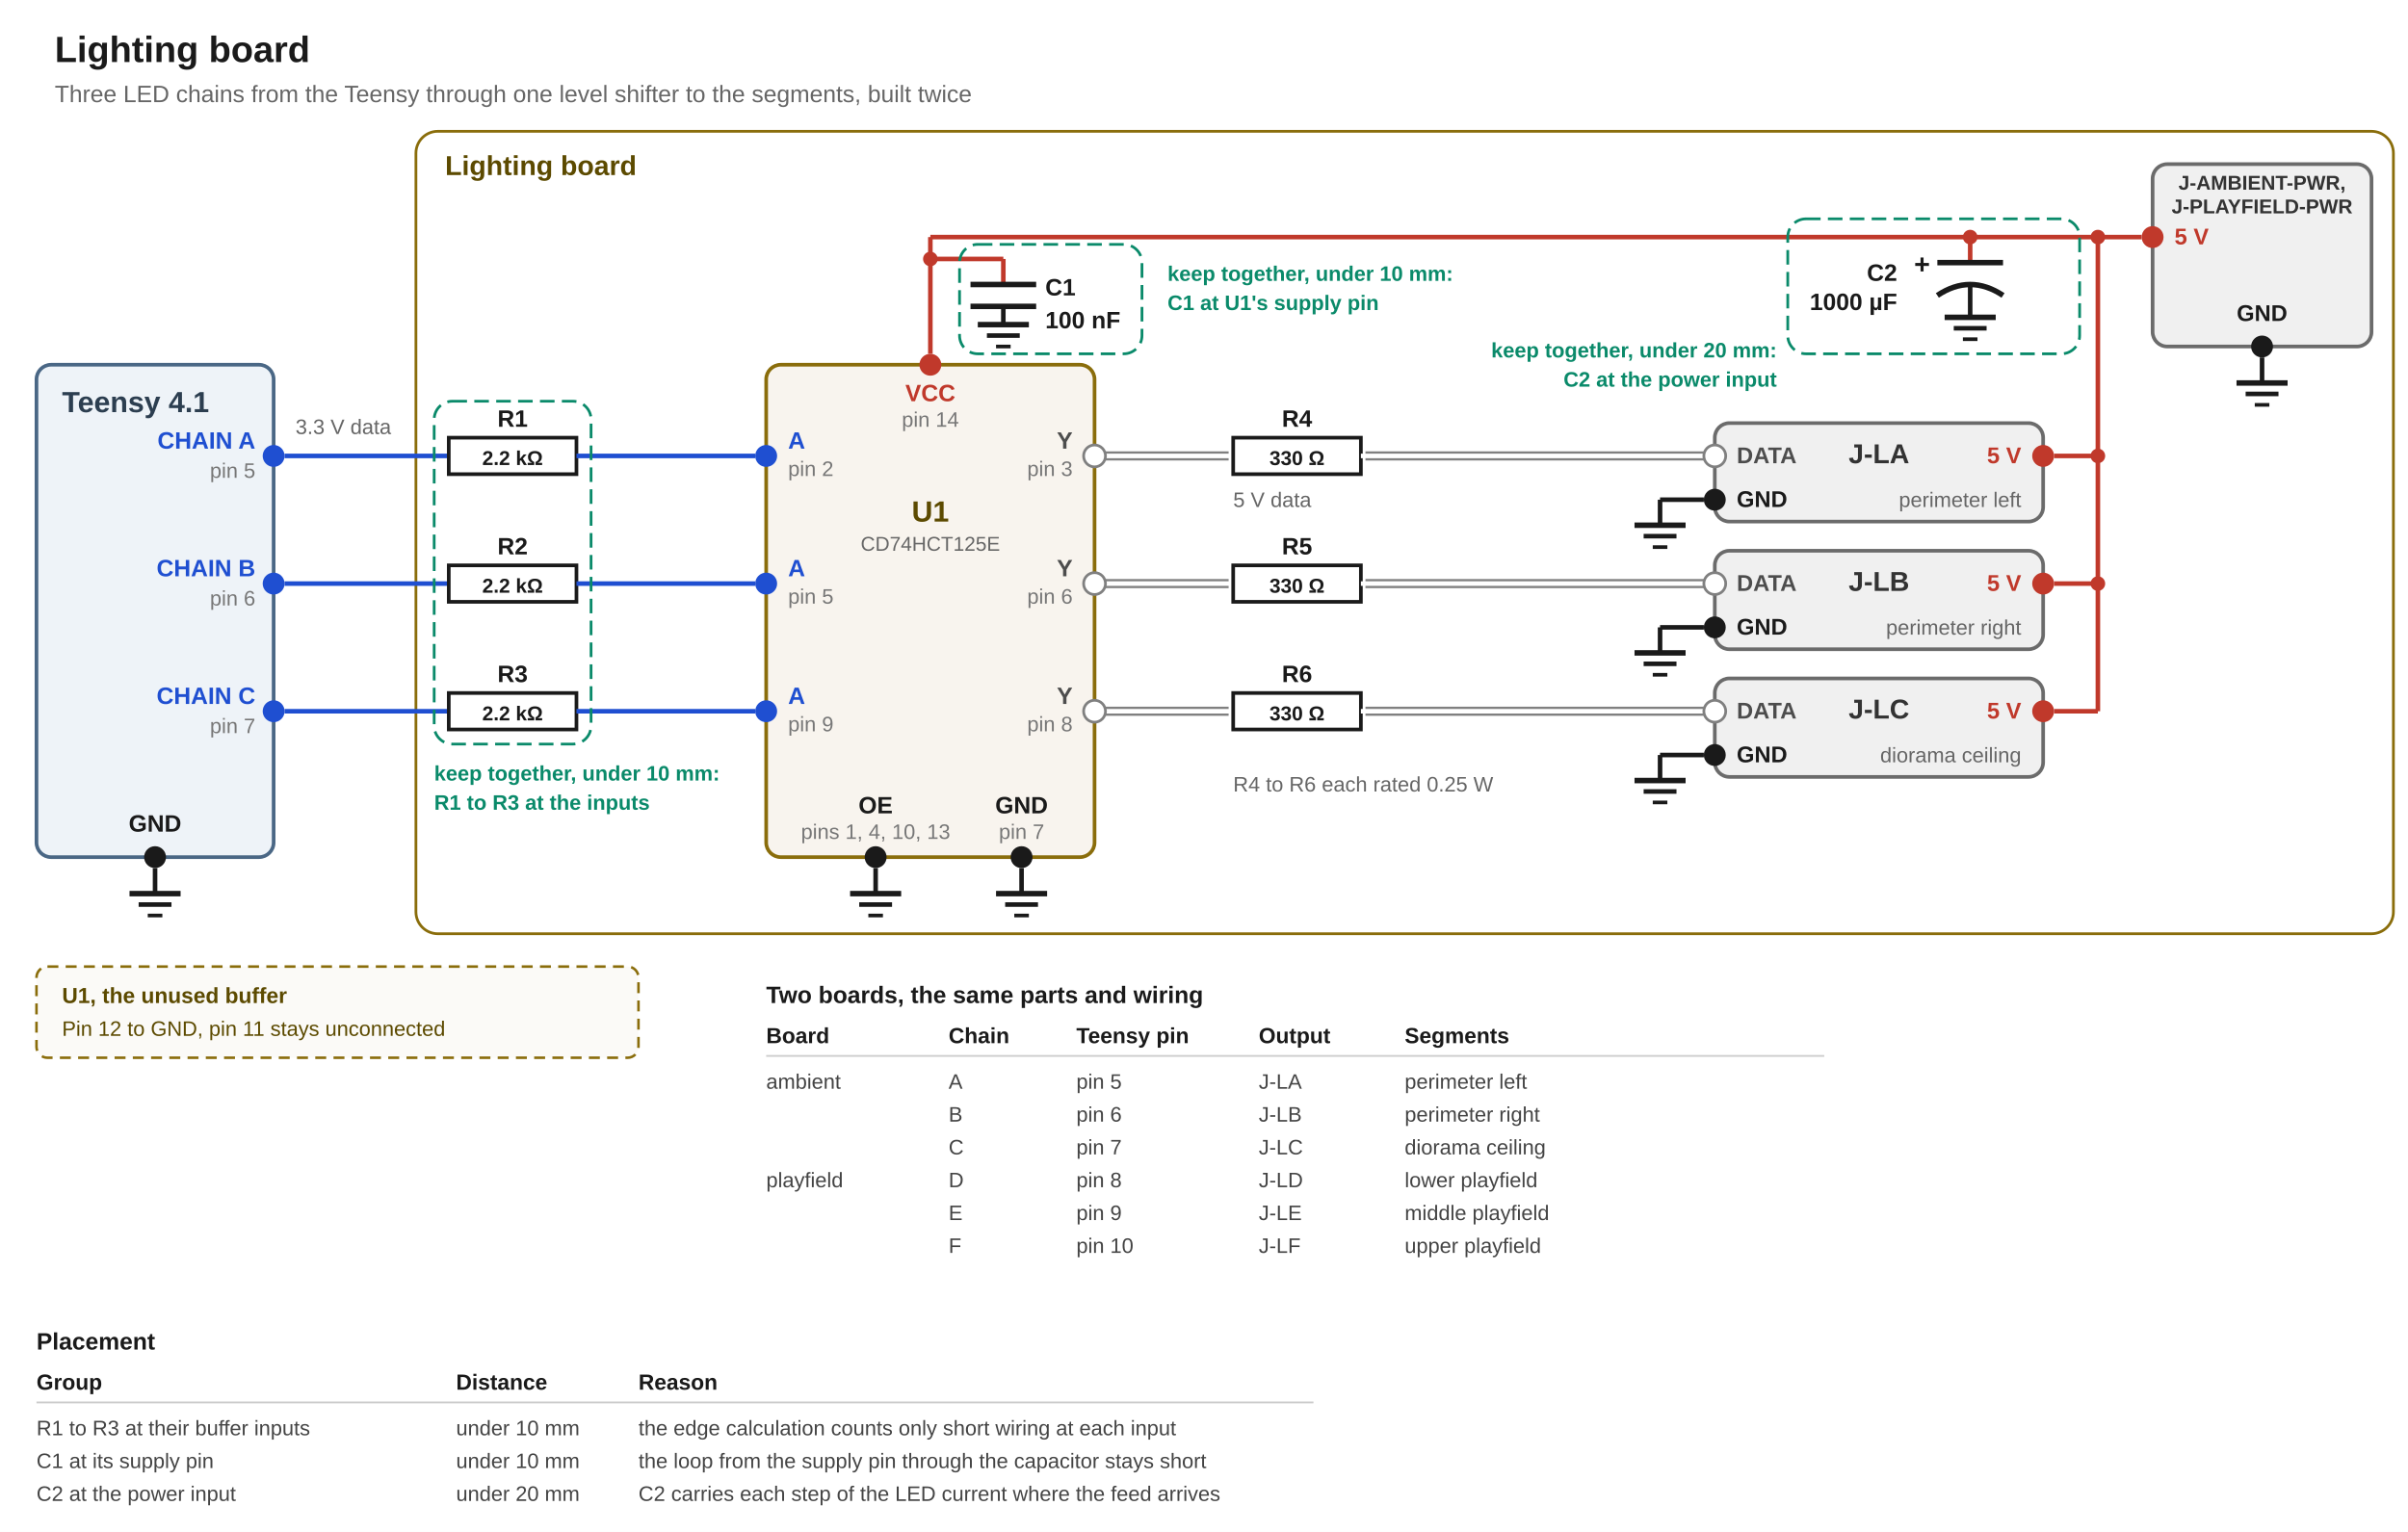
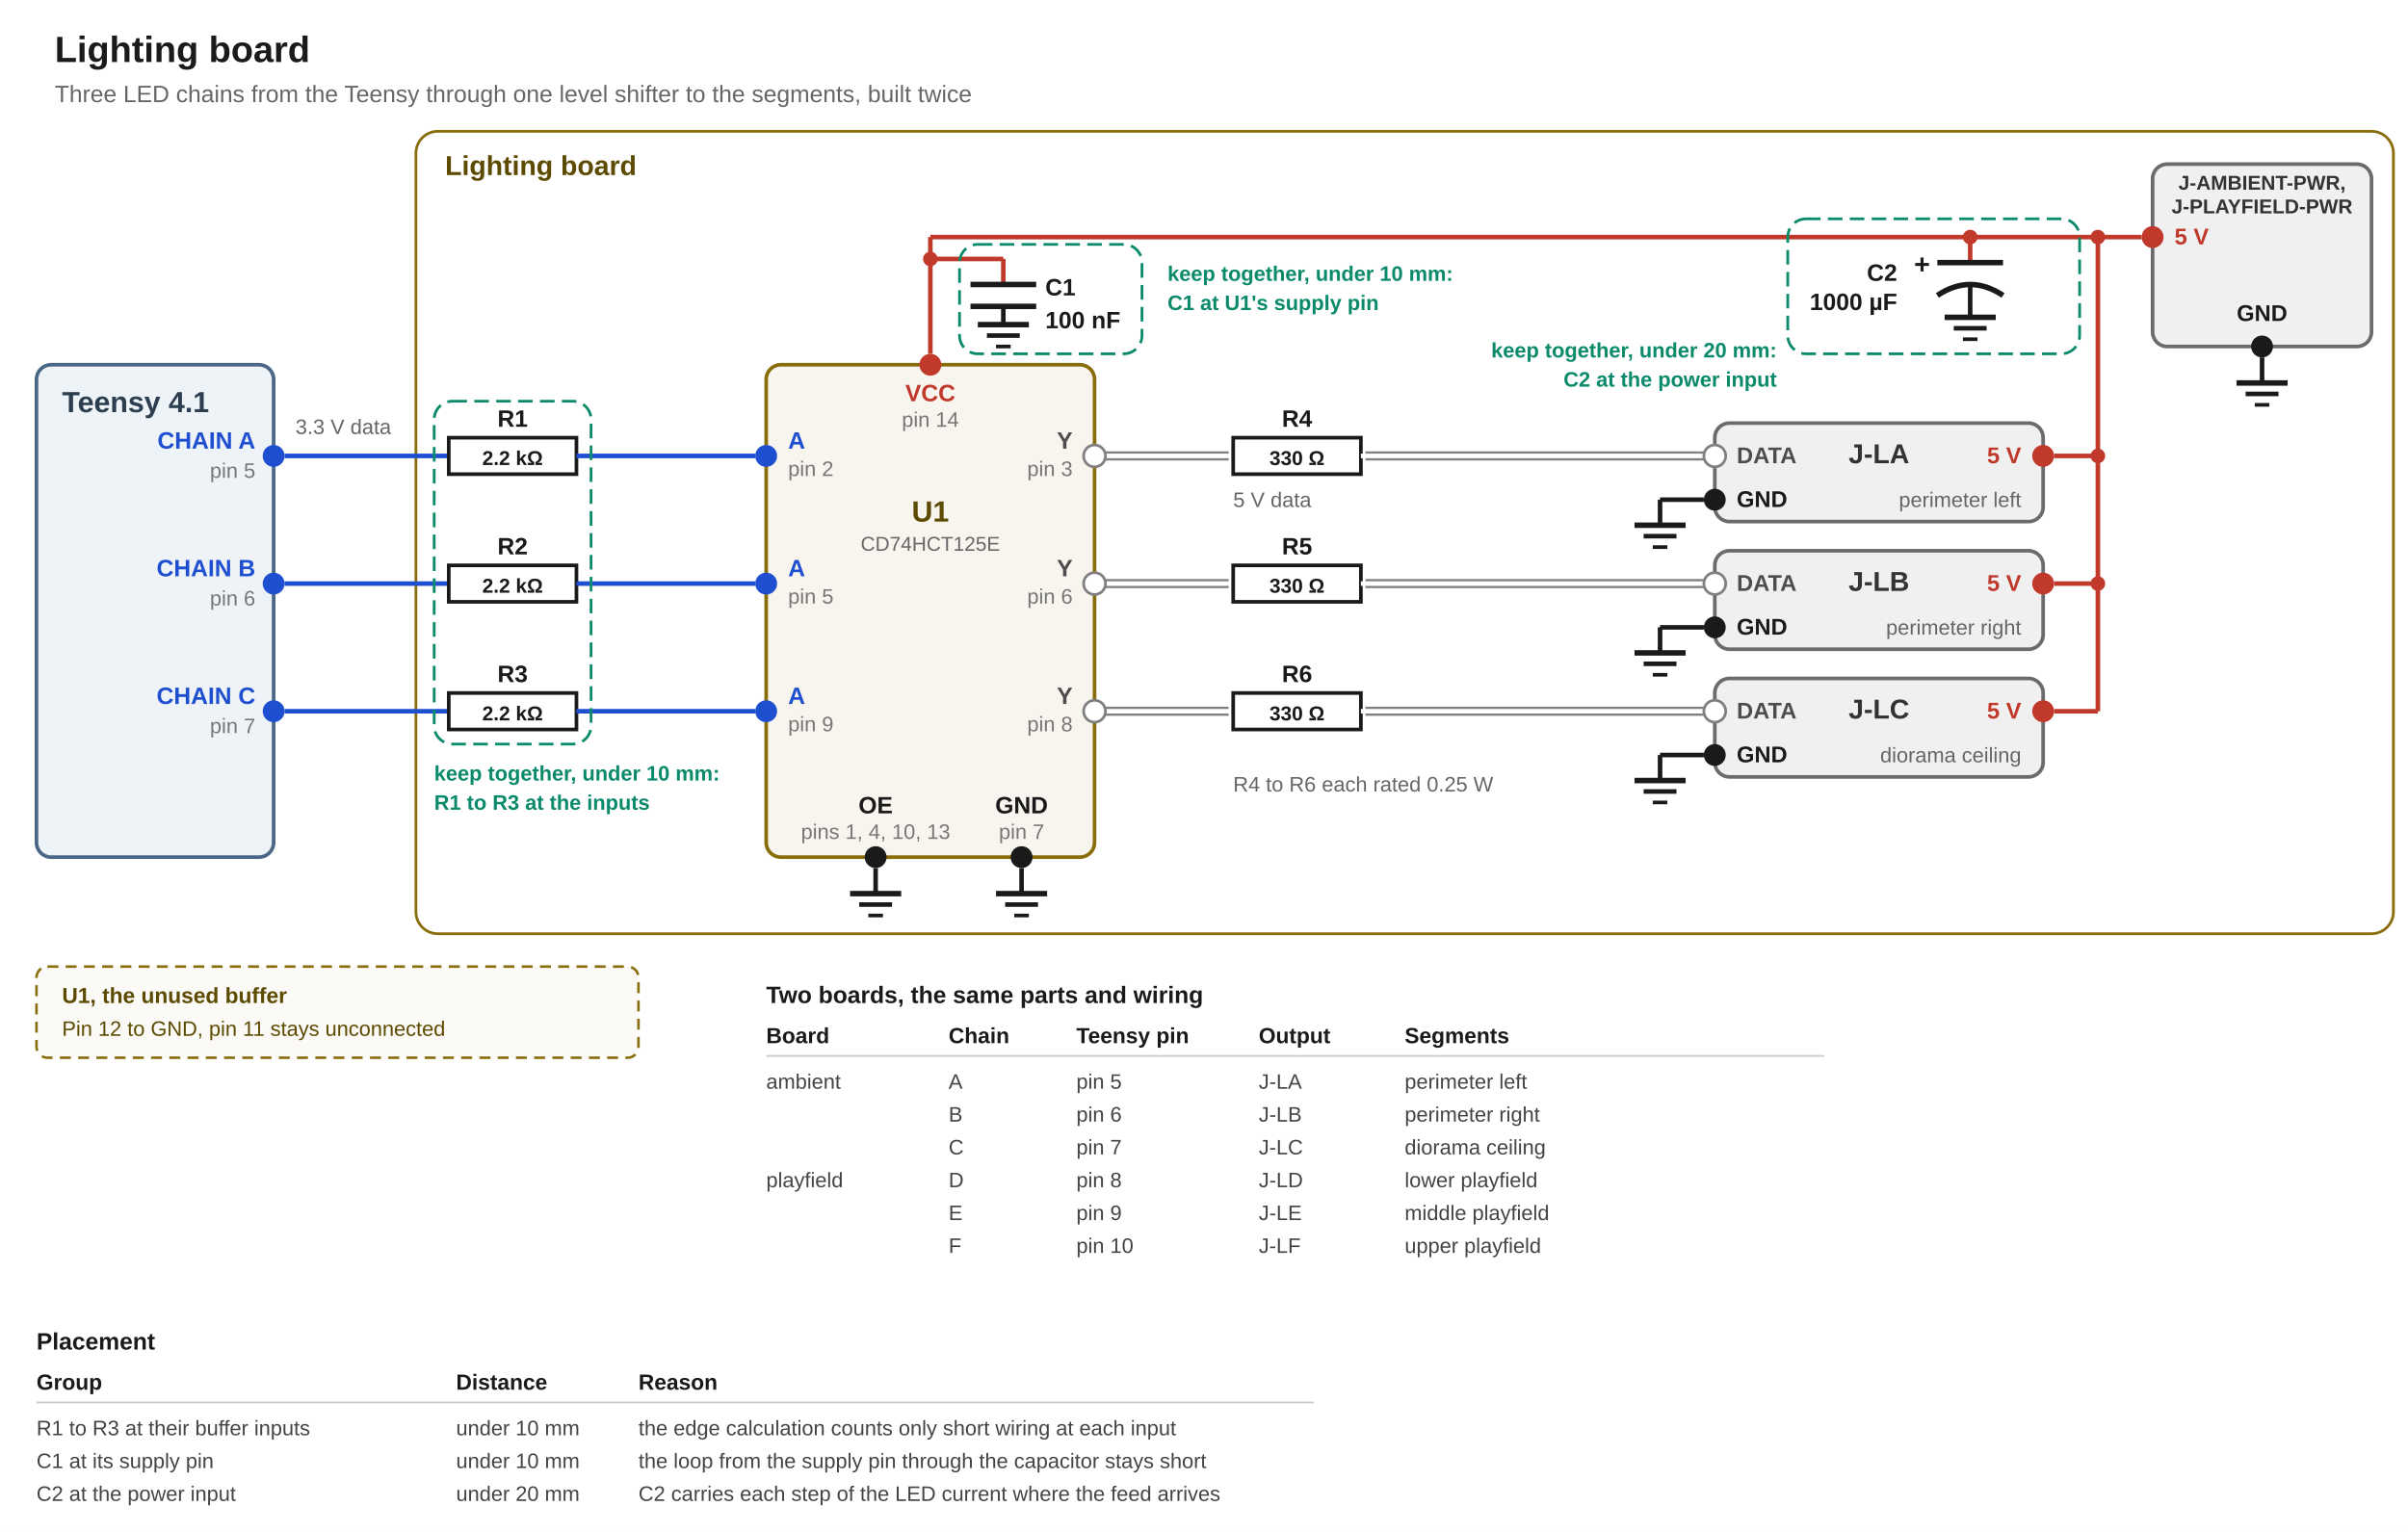
<svg xmlns="http://www.w3.org/2000/svg" viewBox="0 0 1320 840" font-family="Segoe UI, Arial, sans-serif">
  <rect x="0" y="0" width="1320" height="840" fill="#ffffff" />
  <text x="30" y="34" font-size="20" font-weight="700" fill="#1a1a1a">Lighting board</text>
  <text x="30" y="56" font-size="13" fill="#666">Three LED chains from the Teensy through one level shifter to the segments, built twice</text>
  <rect x="228" y="72" width="1084" height="440" rx="12" fill="none" stroke="#8a6d0b" stroke-width="1.5" />
  <text x="244" y="96" font-size="15" font-weight="700" fill="#5c4a00">Lighting board</text>
  <rect x="20" y="200" width="130" height="270" rx="8" fill="#eef3f8" stroke="#4a6785" stroke-width="2" />
  <text x="34" y="226" font-size="16" font-weight="700" fill="#2c3e50">Teensy 4.1</text>
-   <circle cx="85" cy="470" r="6" fill="#1a1a1a" />
-   <text x="85" y="456" text-anchor="middle" font-size="13" font-weight="700" fill="#1a1a1a">GND</text>
-   <line x1="85" y1="476" x2="85" y2="490" stroke="#1a1a1a" stroke-width="2.5" />
-   <line x1="71" y1="490" x2="99" y2="490" stroke="#1a1a1a" stroke-width="3" />
-   <line x1="76" y1="496" x2="94" y2="496" stroke="#1a1a1a" stroke-width="2.5" />
-   <line x1="81" y1="502" x2="89" y2="502" stroke="#1a1a1a" stroke-width="2" />
  <rect x="420" y="200" width="180" height="270" rx="8" fill="#f8f4ee" stroke="#8a6d0b" stroke-width="2" />
  <text x="510" y="286" text-anchor="middle" font-size="16" font-weight="700" fill="#5c4a00">U1</text>
  <text x="510" y="302" text-anchor="middle" font-size="11" fill="#666">CD74HCT125E</text>
  <circle cx="510" cy="200" r="6" fill="#c0392b" />
  <text x="510" y="220" text-anchor="middle" font-size="13" font-weight="700" fill="#c0392b">VCC</text>
  <text x="510" y="234" text-anchor="middle" font-size="11.5" fill="#777">pin 14</text>
  <circle cx="480" cy="470" r="6" fill="#1a1a1a" />
  <text x="480" y="446" text-anchor="middle" font-size="13" font-weight="700" fill="#1a1a1a">OE</text>
  <text x="480" y="460" text-anchor="middle" font-size="11.5" fill="#777">pins 1, 4, 10, 13</text>
  <line x1="480" y1="476" x2="480" y2="490" stroke="#1a1a1a" stroke-width="2.5" />
  <line x1="466" y1="490" x2="494" y2="490" stroke="#1a1a1a" stroke-width="3" />
  <line x1="471" y1="496" x2="489" y2="496" stroke="#1a1a1a" stroke-width="2.5" />
  <line x1="476" y1="502" x2="484" y2="502" stroke="#1a1a1a" stroke-width="2" />
  <circle cx="560" cy="470" r="6" fill="#1a1a1a" />
  <text x="560" y="446" text-anchor="middle" font-size="13" font-weight="700" fill="#1a1a1a">GND</text>
  <text x="560" y="460" text-anchor="middle" font-size="11.5" fill="#777">pin 7</text>
  <line x1="560" y1="476" x2="560" y2="490" stroke="#1a1a1a" stroke-width="2.5" />
  <line x1="546" y1="490" x2="574" y2="490" stroke="#1a1a1a" stroke-width="3" />
  <line x1="551" y1="496" x2="569" y2="496" stroke="#1a1a1a" stroke-width="2.5" />
  <line x1="556" y1="502" x2="564" y2="502" stroke="#1a1a1a" stroke-width="2" />
  <rect x="1180" y="90" width="120" height="100" rx="8" fill="#f0f0f0" stroke="#6b6b6b" stroke-width="2" />
  <text x="1240" y="104" text-anchor="middle" font-size="11" font-weight="700" fill="#333333">J-AMBIENT-PWR,</text>
  <text x="1240" y="117" text-anchor="middle" font-size="11" font-weight="700" fill="#333333">J-PLAYFIELD-PWR</text>
  <circle cx="1180" cy="130" r="6" fill="#c0392b" />
  <text x="1192" y="134" font-size="12.5" font-weight="700" fill="#c0392b" data-fig="v_rail">5 V</text>
  <circle cx="1240" cy="190" r="6" fill="#1a1a1a" />
  <text x="1240" y="176" text-anchor="middle" font-size="12.5" font-weight="700" fill="#1a1a1a">GND</text>
  <line x1="1240" y1="196" x2="1240" y2="210" stroke="#1a1a1a" stroke-width="2.5" />
  <line x1="1226" y1="210" x2="1254" y2="210" stroke="#1a1a1a" stroke-width="3" />
  <line x1="1231" y1="216" x2="1249" y2="216" stroke="#1a1a1a" stroke-width="2.5" />
  <line x1="1236" y1="222" x2="1244" y2="222" stroke="#1a1a1a" stroke-width="2" />
  <line x1="1174" y1="130" x2="510" y2="130" stroke="#c0392b" stroke-width="2.5" />
  <line x1="510" y1="130" x2="510" y2="194" stroke="#c0392b" stroke-width="2.5" />
  <circle cx="1150" cy="130" r="4" fill="#c0392b" />
  <line x1="1150" y1="130" x2="1150" y2="390" stroke="#c0392b" stroke-width="2.5" />
  <circle cx="510" cy="142" r="4" fill="#c0392b" />
  <line x1="510" y1="142" x2="550" y2="142" stroke="#c0392b" stroke-width="2.5" />
  <line x1="550" y1="142" x2="550" y2="156" stroke="#c0392b" stroke-width="2.5" />
  <line x1="532" y1="156" x2="568" y2="156" stroke="#1a1a1a" stroke-width="3" />
  <line x1="532" y1="168" x2="568" y2="168" stroke="#1a1a1a" stroke-width="3" />
  <line x1="550" y1="168" x2="550" y2="178" stroke="#1a1a1a" stroke-width="2.5" />
  <line x1="536" y1="178" x2="564" y2="178" stroke="#1a1a1a" stroke-width="3" />
  <line x1="541" y1="184" x2="559" y2="184" stroke="#1a1a1a" stroke-width="2.5" />
  <line x1="546" y1="190" x2="554" y2="190" stroke="#1a1a1a" stroke-width="2" />
  <text x="573" y="162" font-size="13" font-weight="700" fill="#1a1a1a">C1</text>
  <text x="573" y="180" font-size="13" font-weight="700" fill="#1a1a1a" data-fig="c_bypass">100 nF</text>
  <rect x="526" y="134" width="100" height="60" rx="10" fill="none" stroke="#0a8a6a" stroke-width="1.5" stroke-dasharray="8 4" />
  <text x="640" y="154" font-size="11.5" font-weight="700" fill="#0a8a6a" data-fig="place_bypass">keep together, under 10 mm:</text>
  <text x="640" y="170" font-size="11.5" font-weight="700" fill="#0a8a6a">C1 at U1's supply pin</text>
  <circle cx="1080" cy="130" r="4" fill="#c0392b" />
  <line x1="1080" y1="130" x2="1080" y2="144" stroke="#c0392b" stroke-width="2.5" />
  <line x1="1062" y1="144" x2="1098" y2="144" stroke="#1a1a1a" stroke-width="3" />
  <path d="M 1062 162 Q 1080 150 1098 162" fill="none" stroke="#1a1a1a" stroke-width="3" />
  <text x="1058" y="150" text-anchor="end" font-size="15" font-weight="700" fill="#1a1a1a">+</text>
  <line x1="1080" y1="156" x2="1080" y2="174" stroke="#1a1a1a" stroke-width="2.5" />
  <line x1="1066" y1="174" x2="1094" y2="174" stroke="#1a1a1a" stroke-width="3" />
  <line x1="1071" y1="180" x2="1089" y2="180" stroke="#1a1a1a" stroke-width="2.5" />
  <line x1="1076" y1="186" x2="1084" y2="186" stroke="#1a1a1a" stroke-width="2" />
  <text x="1040" y="154" text-anchor="end" font-size="13" font-weight="700" fill="#1a1a1a">C2</text>
  <text x="1040" y="170" text-anchor="end" font-size="13" font-weight="700" fill="#1a1a1a" data-fig="c_one">1000 µF</text>
  <rect x="980" y="120" width="160" height="74" rx="10" fill="none" stroke="#0a8a6a" stroke-width="1.5" stroke-dasharray="8 4" />
  <text x="974" y="196" text-anchor="end" font-size="11.5" font-weight="700" fill="#0a8a6a" data-fig="place_bulk">keep together, under 20 mm:</text>
  <text x="974" y="212" text-anchor="end" font-size="11.5" font-weight="700" fill="#0a8a6a">C2 at the power input</text>
  <circle cx="150" cy="250" r="6" fill="#1f4fd1" />
  <text x="140" y="246" text-anchor="end" font-size="13" font-weight="700" fill="#1f4fd1">CHAIN A</text>
  <text x="140" y="262" text-anchor="end" font-size="11.5" fill="#777" data-pin="LED chain A">pin 5</text>
  <line x1="156" y1="250" x2="246" y2="250" stroke="#1f4fd1" stroke-width="2.5" />
  <rect x="246" y="240" width="70" height="20" fill="#fff" stroke="#1a1a1a" stroke-width="2" />
  <text x="281" y="234" text-anchor="middle" font-size="13" font-weight="700" fill="#1a1a1a">R1</text>
  <text x="281" y="255" text-anchor="middle" font-size="11" font-weight="700" fill="#1a1a1a" data-fig="r_in">2.2 kΩ</text>
  <line x1="316" y1="250" x2="414" y2="250" stroke="#1f4fd1" stroke-width="2.5" />
  <circle cx="420" cy="250" r="6" fill="#1f4fd1" />
  <text x="432" y="246" font-size="13" font-weight="700" fill="#1f4fd1">A</text>
  <text x="432" y="261" font-size="11.5" fill="#777">pin 2</text>
  <text x="588" y="246" text-anchor="end" font-size="13" font-weight="700" fill="#4d4d4d">Y</text>
  <text x="588" y="261" text-anchor="end" font-size="11.5" fill="#777">pin 3</text>
  <line x1="606" y1="250" x2="673.5" y2="250" stroke="#808080" stroke-width="5" />
  <line x1="606" y1="250" x2="676" y2="250" stroke="#ffffff" stroke-width="2.5" />
  <rect x="676" y="240" width="70" height="20" fill="#fff" stroke="#1a1a1a" stroke-width="2" />
  <text x="711" y="234" text-anchor="middle" font-size="13" font-weight="700" fill="#1a1a1a">R4</text>
  <text x="711" y="255" text-anchor="middle" font-size="11" font-weight="700" fill="#1a1a1a" data-fig="r_out">330 Ω</text>
  <line x1="748.5" y1="250" x2="934" y2="250" stroke="#808080" stroke-width="5" />
  <line x1="746" y1="250" x2="934" y2="250" stroke="#ffffff" stroke-width="2.5" />
  <rect x="940" y="232" width="180" height="54" rx="8" fill="#f0f0f0" stroke="#6b6b6b" stroke-width="2" />
  <text x="952" y="254" font-size="12.5" font-weight="700" fill="#4d4d4d">DATA</text>
  <circle cx="940" cy="274" r="6" fill="#1a1a1a" />
  <text x="952" y="278" font-size="12.5" font-weight="700" fill="#1a1a1a">GND</text>
  <text x="1030" y="254" text-anchor="middle" font-size="15" font-weight="700" fill="#333333">J-LA</text>
  <circle cx="1120" cy="250" r="6" fill="#c0392b" />
  <text x="1108" y="254" text-anchor="end" font-size="12.5" font-weight="700" fill="#c0392b" data-fig="v_rail">5 V</text>
  <line x1="1126" y1="250" x2="1150" y2="250" stroke="#c0392b" stroke-width="2.5" />
  <circle cx="1150" cy="250" r="4" fill="#c0392b" />
  <text x="1108" y="278" text-anchor="end" font-size="11.5" fill="#666">perimeter left</text>
  <line x1="934" y1="274" x2="910" y2="274" stroke="#1a1a1a" stroke-width="2.5" />
  <line x1="910" y1="274" x2="910" y2="288" stroke="#1a1a1a" stroke-width="2.5" />
  <line x1="896" y1="288" x2="924" y2="288" stroke="#1a1a1a" stroke-width="3" />
  <line x1="901" y1="294" x2="919" y2="294" stroke="#1a1a1a" stroke-width="2.5" />
  <line x1="906" y1="300" x2="914" y2="300" stroke="#1a1a1a" stroke-width="2" />
  <circle cx="150" cy="320" r="6" fill="#1f4fd1" />
  <text x="140" y="316" text-anchor="end" font-size="13" font-weight="700" fill="#1f4fd1">CHAIN B</text>
  <text x="140" y="332" text-anchor="end" font-size="11.5" fill="#777" data-pin="LED chain B">pin 6</text>
  <line x1="156" y1="320" x2="246" y2="320" stroke="#1f4fd1" stroke-width="2.5" />
  <rect x="246" y="310" width="70" height="20" fill="#fff" stroke="#1a1a1a" stroke-width="2" />
  <text x="281" y="304" text-anchor="middle" font-size="13" font-weight="700" fill="#1a1a1a">R2</text>
  <text x="281" y="325" text-anchor="middle" font-size="11" font-weight="700" fill="#1a1a1a" data-fig="r_in">2.2 kΩ</text>
  <line x1="316" y1="320" x2="414" y2="320" stroke="#1f4fd1" stroke-width="2.5" />
  <circle cx="420" cy="320" r="6" fill="#1f4fd1" />
  <text x="432" y="316" font-size="13" font-weight="700" fill="#1f4fd1">A</text>
  <text x="432" y="331" font-size="11.5" fill="#777">pin 5</text>
  <text x="588" y="316" text-anchor="end" font-size="13" font-weight="700" fill="#4d4d4d">Y</text>
  <text x="588" y="331" text-anchor="end" font-size="11.5" fill="#777">pin 6</text>
  <line x1="606" y1="320" x2="673.5" y2="320" stroke="#808080" stroke-width="5" />
  <line x1="606" y1="320" x2="676" y2="320" stroke="#ffffff" stroke-width="2.5" />
  <rect x="676" y="310" width="70" height="20" fill="#fff" stroke="#1a1a1a" stroke-width="2" />
  <text x="711" y="304" text-anchor="middle" font-size="13" font-weight="700" fill="#1a1a1a">R5</text>
  <text x="711" y="325" text-anchor="middle" font-size="11" font-weight="700" fill="#1a1a1a" data-fig="r_out">330 Ω</text>
  <line x1="748.5" y1="320" x2="934" y2="320" stroke="#808080" stroke-width="5" />
  <line x1="746" y1="320" x2="934" y2="320" stroke="#ffffff" stroke-width="2.5" />
  <rect x="940" y="302" width="180" height="54" rx="8" fill="#f0f0f0" stroke="#6b6b6b" stroke-width="2" />
  <text x="952" y="324" font-size="12.5" font-weight="700" fill="#4d4d4d">DATA</text>
  <circle cx="940" cy="344" r="6" fill="#1a1a1a" />
  <text x="952" y="348" font-size="12.5" font-weight="700" fill="#1a1a1a">GND</text>
  <text x="1030" y="324" text-anchor="middle" font-size="15" font-weight="700" fill="#333333">J-LB</text>
  <circle cx="1120" cy="320" r="6" fill="#c0392b" />
  <text x="1108" y="324" text-anchor="end" font-size="12.5" font-weight="700" fill="#c0392b" data-fig="v_rail">5 V</text>
  <line x1="1126" y1="320" x2="1150" y2="320" stroke="#c0392b" stroke-width="2.5" />
  <circle cx="1150" cy="320" r="4" fill="#c0392b" />
  <text x="1108" y="348" text-anchor="end" font-size="11.5" fill="#666">perimeter right</text>
  <line x1="934" y1="344" x2="910" y2="344" stroke="#1a1a1a" stroke-width="2.5" />
  <line x1="910" y1="344" x2="910" y2="358" stroke="#1a1a1a" stroke-width="2.5" />
  <line x1="896" y1="358" x2="924" y2="358" stroke="#1a1a1a" stroke-width="3" />
  <line x1="901" y1="364" x2="919" y2="364" stroke="#1a1a1a" stroke-width="2.5" />
  <line x1="906" y1="370" x2="914" y2="370" stroke="#1a1a1a" stroke-width="2" />
  <circle cx="150" cy="390" r="6" fill="#1f4fd1" />
  <text x="140" y="386" text-anchor="end" font-size="13" font-weight="700" fill="#1f4fd1">CHAIN C</text>
  <text x="140" y="402" text-anchor="end" font-size="11.5" fill="#777" data-pin="LED chain C">pin 7</text>
  <line x1="156" y1="390" x2="246" y2="390" stroke="#1f4fd1" stroke-width="2.5" />
  <rect x="246" y="380" width="70" height="20" fill="#fff" stroke="#1a1a1a" stroke-width="2" />
  <text x="281" y="374" text-anchor="middle" font-size="13" font-weight="700" fill="#1a1a1a">R3</text>
  <text x="281" y="395" text-anchor="middle" font-size="11" font-weight="700" fill="#1a1a1a" data-fig="r_in">2.2 kΩ</text>
  <line x1="316" y1="390" x2="414" y2="390" stroke="#1f4fd1" stroke-width="2.5" />
  <circle cx="420" cy="390" r="6" fill="#1f4fd1" />
  <text x="432" y="386" font-size="13" font-weight="700" fill="#1f4fd1">A</text>
  <text x="432" y="401" font-size="11.5" fill="#777">pin 9</text>
  <text x="588" y="386" text-anchor="end" font-size="13" font-weight="700" fill="#4d4d4d">Y</text>
  <text x="588" y="401" text-anchor="end" font-size="11.5" fill="#777">pin 8</text>
  <line x1="606" y1="390" x2="673.5" y2="390" stroke="#808080" stroke-width="5" />
  <line x1="606" y1="390" x2="676" y2="390" stroke="#ffffff" stroke-width="2.5" />
  <rect x="676" y="380" width="70" height="20" fill="#fff" stroke="#1a1a1a" stroke-width="2" />
  <text x="711" y="374" text-anchor="middle" font-size="13" font-weight="700" fill="#1a1a1a">R6</text>
  <text x="711" y="395" text-anchor="middle" font-size="11" font-weight="700" fill="#1a1a1a" data-fig="r_out">330 Ω</text>
  <line x1="748.5" y1="390" x2="934" y2="390" stroke="#808080" stroke-width="5" />
  <line x1="746" y1="390" x2="934" y2="390" stroke="#ffffff" stroke-width="2.5" />
  <rect x="940" y="372" width="180" height="54" rx="8" fill="#f0f0f0" stroke="#6b6b6b" stroke-width="2" />
  <text x="952" y="394" font-size="12.5" font-weight="700" fill="#4d4d4d">DATA</text>
  <circle cx="940" cy="414" r="6" fill="#1a1a1a" />
  <text x="952" y="418" font-size="12.5" font-weight="700" fill="#1a1a1a">GND</text>
  <text x="1030" y="394" text-anchor="middle" font-size="15" font-weight="700" fill="#333333">J-LC</text>
  <circle cx="1120" cy="390" r="6" fill="#c0392b" />
  <text x="1108" y="394" text-anchor="end" font-size="12.5" font-weight="700" fill="#c0392b" data-fig="v_rail">5 V</text>
  <line x1="1126" y1="390" x2="1150" y2="390" stroke="#c0392b" stroke-width="2.5" />
  <text x="1108" y="418" text-anchor="end" font-size="11.5" fill="#666">diorama ceiling</text>
  <line x1="934" y1="414" x2="910" y2="414" stroke="#1a1a1a" stroke-width="2.5" />
  <line x1="910" y1="414" x2="910" y2="428" stroke="#1a1a1a" stroke-width="2.5" />
  <line x1="896" y1="428" x2="924" y2="428" stroke="#1a1a1a" stroke-width="3" />
  <line x1="901" y1="434" x2="919" y2="434" stroke="#1a1a1a" stroke-width="2.5" />
  <line x1="906" y1="440" x2="914" y2="440" stroke="#1a1a1a" stroke-width="2" />
  <text x="162" y="238" font-size="11.5" fill="#666" data-fig="v_3v3">3.3 V data</text>
  <text x="676" y="278" font-size="11.5" fill="#666" data-fig="v_rail">5 V data</text>
  <text x="676" y="434" font-size="11.5" fill="#666" data-fig="p_kit">R4 to R6 each rated 0.25 W</text>
  <rect x="238" y="220" width="86" height="188" rx="10" fill="none" stroke="#0a8a6a" stroke-width="1.5" stroke-dasharray="8 4" />
  <text x="238" y="428" font-size="11.5" font-weight="700" fill="#0a8a6a" data-fig="place_in">keep together, under 10 mm:</text>
  <text x="238" y="444" font-size="11.5" font-weight="700" fill="#0a8a6a">R1 to R3 at the inputs</text>
  <rect x="20" y="530" width="330" height="50" rx="6" fill="#fbfaf7" stroke="#8a6d0b" stroke-width="1.4" stroke-dasharray="6 4" />
  <text x="34" y="550" font-size="12" font-weight="700" fill="#5c4a00">U1, the unused buffer</text>
  <text x="34" y="568" font-size="11.5" fill="#5c4a00">Pin 12 to GND, pin 11 stays unconnected</text>
  <text x="420" y="550" font-size="13" font-weight="700" fill="#1a1a1a">Two boards, the same parts and wiring</text>
  <text x="420" y="572" font-size="12" font-weight="700" fill="#1a1a1a">Board</text>
  <text x="520" y="572" font-size="12" font-weight="700" fill="#1a1a1a">Chain</text>
  <text x="590" y="572" font-size="12" font-weight="700" fill="#1a1a1a">Teensy pin</text>
  <text x="690" y="572" font-size="12" font-weight="700" fill="#1a1a1a">Output</text>
  <text x="770" y="572" font-size="12" font-weight="700" fill="#1a1a1a">Segments</text>
  <line x1="420" y1="579" x2="1000" y2="579" stroke="#ccc" stroke-width="1" />
  <text x="420" y="597" font-size="11.5" fill="#444">ambient</text>
  <text x="520" y="597" font-size="11.5" fill="#444">A</text>
  <text x="590" y="597" font-size="11.5" fill="#444" data-pin="LED chain A">pin 5</text>
  <text x="690" y="597" font-size="11.5" fill="#444">J-LA</text>
  <text x="770" y="597" font-size="11.5" fill="#444">perimeter left</text>
  <text x="520" y="615" font-size="11.5" fill="#444">B</text>
  <text x="590" y="615" font-size="11.5" fill="#444" data-pin="LED chain B">pin 6</text>
  <text x="690" y="615" font-size="11.5" fill="#444">J-LB</text>
  <text x="770" y="615" font-size="11.5" fill="#444">perimeter right</text>
  <text x="520" y="633" font-size="11.5" fill="#444">C</text>
  <text x="590" y="633" font-size="11.5" fill="#444" data-pin="LED chain C">pin 7</text>
  <text x="690" y="633" font-size="11.5" fill="#444">J-LC</text>
  <text x="770" y="633" font-size="11.5" fill="#444">diorama ceiling</text>
  <text x="420" y="651" font-size="11.5" fill="#444">playfield</text>
  <text x="520" y="651" font-size="11.5" fill="#444">D</text>
  <text x="590" y="651" font-size="11.5" fill="#444" data-pin="LED chain D">pin 8</text>
  <text x="690" y="651" font-size="11.5" fill="#444">J-LD</text>
  <text x="770" y="651" font-size="11.5" fill="#444">lower playfield</text>
  <text x="520" y="669" font-size="11.5" fill="#444">E</text>
  <text x="590" y="669" font-size="11.5" fill="#444" data-pin="LED chain E">pin 9</text>
  <text x="690" y="669" font-size="11.5" fill="#444">J-LE</text>
  <text x="770" y="669" font-size="11.5" fill="#444">middle playfield</text>
  <text x="520" y="687" font-size="11.5" fill="#444">F</text>
  <text x="590" y="687" font-size="11.5" fill="#444" data-pin="LED chain F">pin 10</text>
  <text x="690" y="687" font-size="11.5" fill="#444">J-LF</text>
  <text x="770" y="687" font-size="11.5" fill="#444">upper playfield</text>
  <text x="20" y="740" font-size="13" font-weight="700" fill="#1a1a1a">Placement</text>
  <text x="20" y="762" font-size="12" font-weight="700" fill="#1a1a1a">Group</text>
  <text x="250" y="762" font-size="12" font-weight="700" fill="#1a1a1a">Distance</text>
  <text x="350" y="762" font-size="12" font-weight="700" fill="#1a1a1a">Reason</text>
  <line x1="20" y1="769" x2="720" y2="769" stroke="#ccc" stroke-width="1" />
  <text x="20" y="787" font-size="11.5" fill="#444">R1 to R3 at their buffer inputs</text>
  <text x="250" y="787" font-size="11.5" fill="#444" data-fig="place_in">under 10 mm</text>
  <text x="350" y="787" font-size="11.5" fill="#444">the edge calculation counts only short wiring at each input</text>
  <text x="20" y="805" font-size="11.5" fill="#444">C1 at its supply pin</text>
  <text x="250" y="805" font-size="11.5" fill="#444" data-fig="place_bypass">under 10 mm</text>
  <text x="350" y="805" font-size="11.5" fill="#444">the loop from the supply pin through the capacitor stays short</text>
  <text x="20" y="823" font-size="11.5" fill="#444">C2 at the power input</text>
  <text x="250" y="823" font-size="11.5" fill="#444" data-fig="place_bulk">under 20 mm</text>
  <text x="350" y="823" font-size="11.5" fill="#444">C2 carries each step of the LED current where the feed arrives</text>
  <circle cx="600" cy="250" r="6" fill="#ffffff" stroke="#808080" stroke-width="1.5" />
  <circle cx="940" cy="250" r="6" fill="#ffffff" stroke="#808080" stroke-width="1.5" />
  <circle cx="600" cy="320" r="6" fill="#ffffff" stroke="#808080" stroke-width="1.5" />
  <circle cx="940" cy="320" r="6" fill="#ffffff" stroke="#808080" stroke-width="1.5" />
  <circle cx="600" cy="390" r="6" fill="#ffffff" stroke="#808080" stroke-width="1.5" />
  <circle cx="940" cy="390" r="6" fill="#ffffff" stroke="#808080" stroke-width="1.5" />
</svg>
